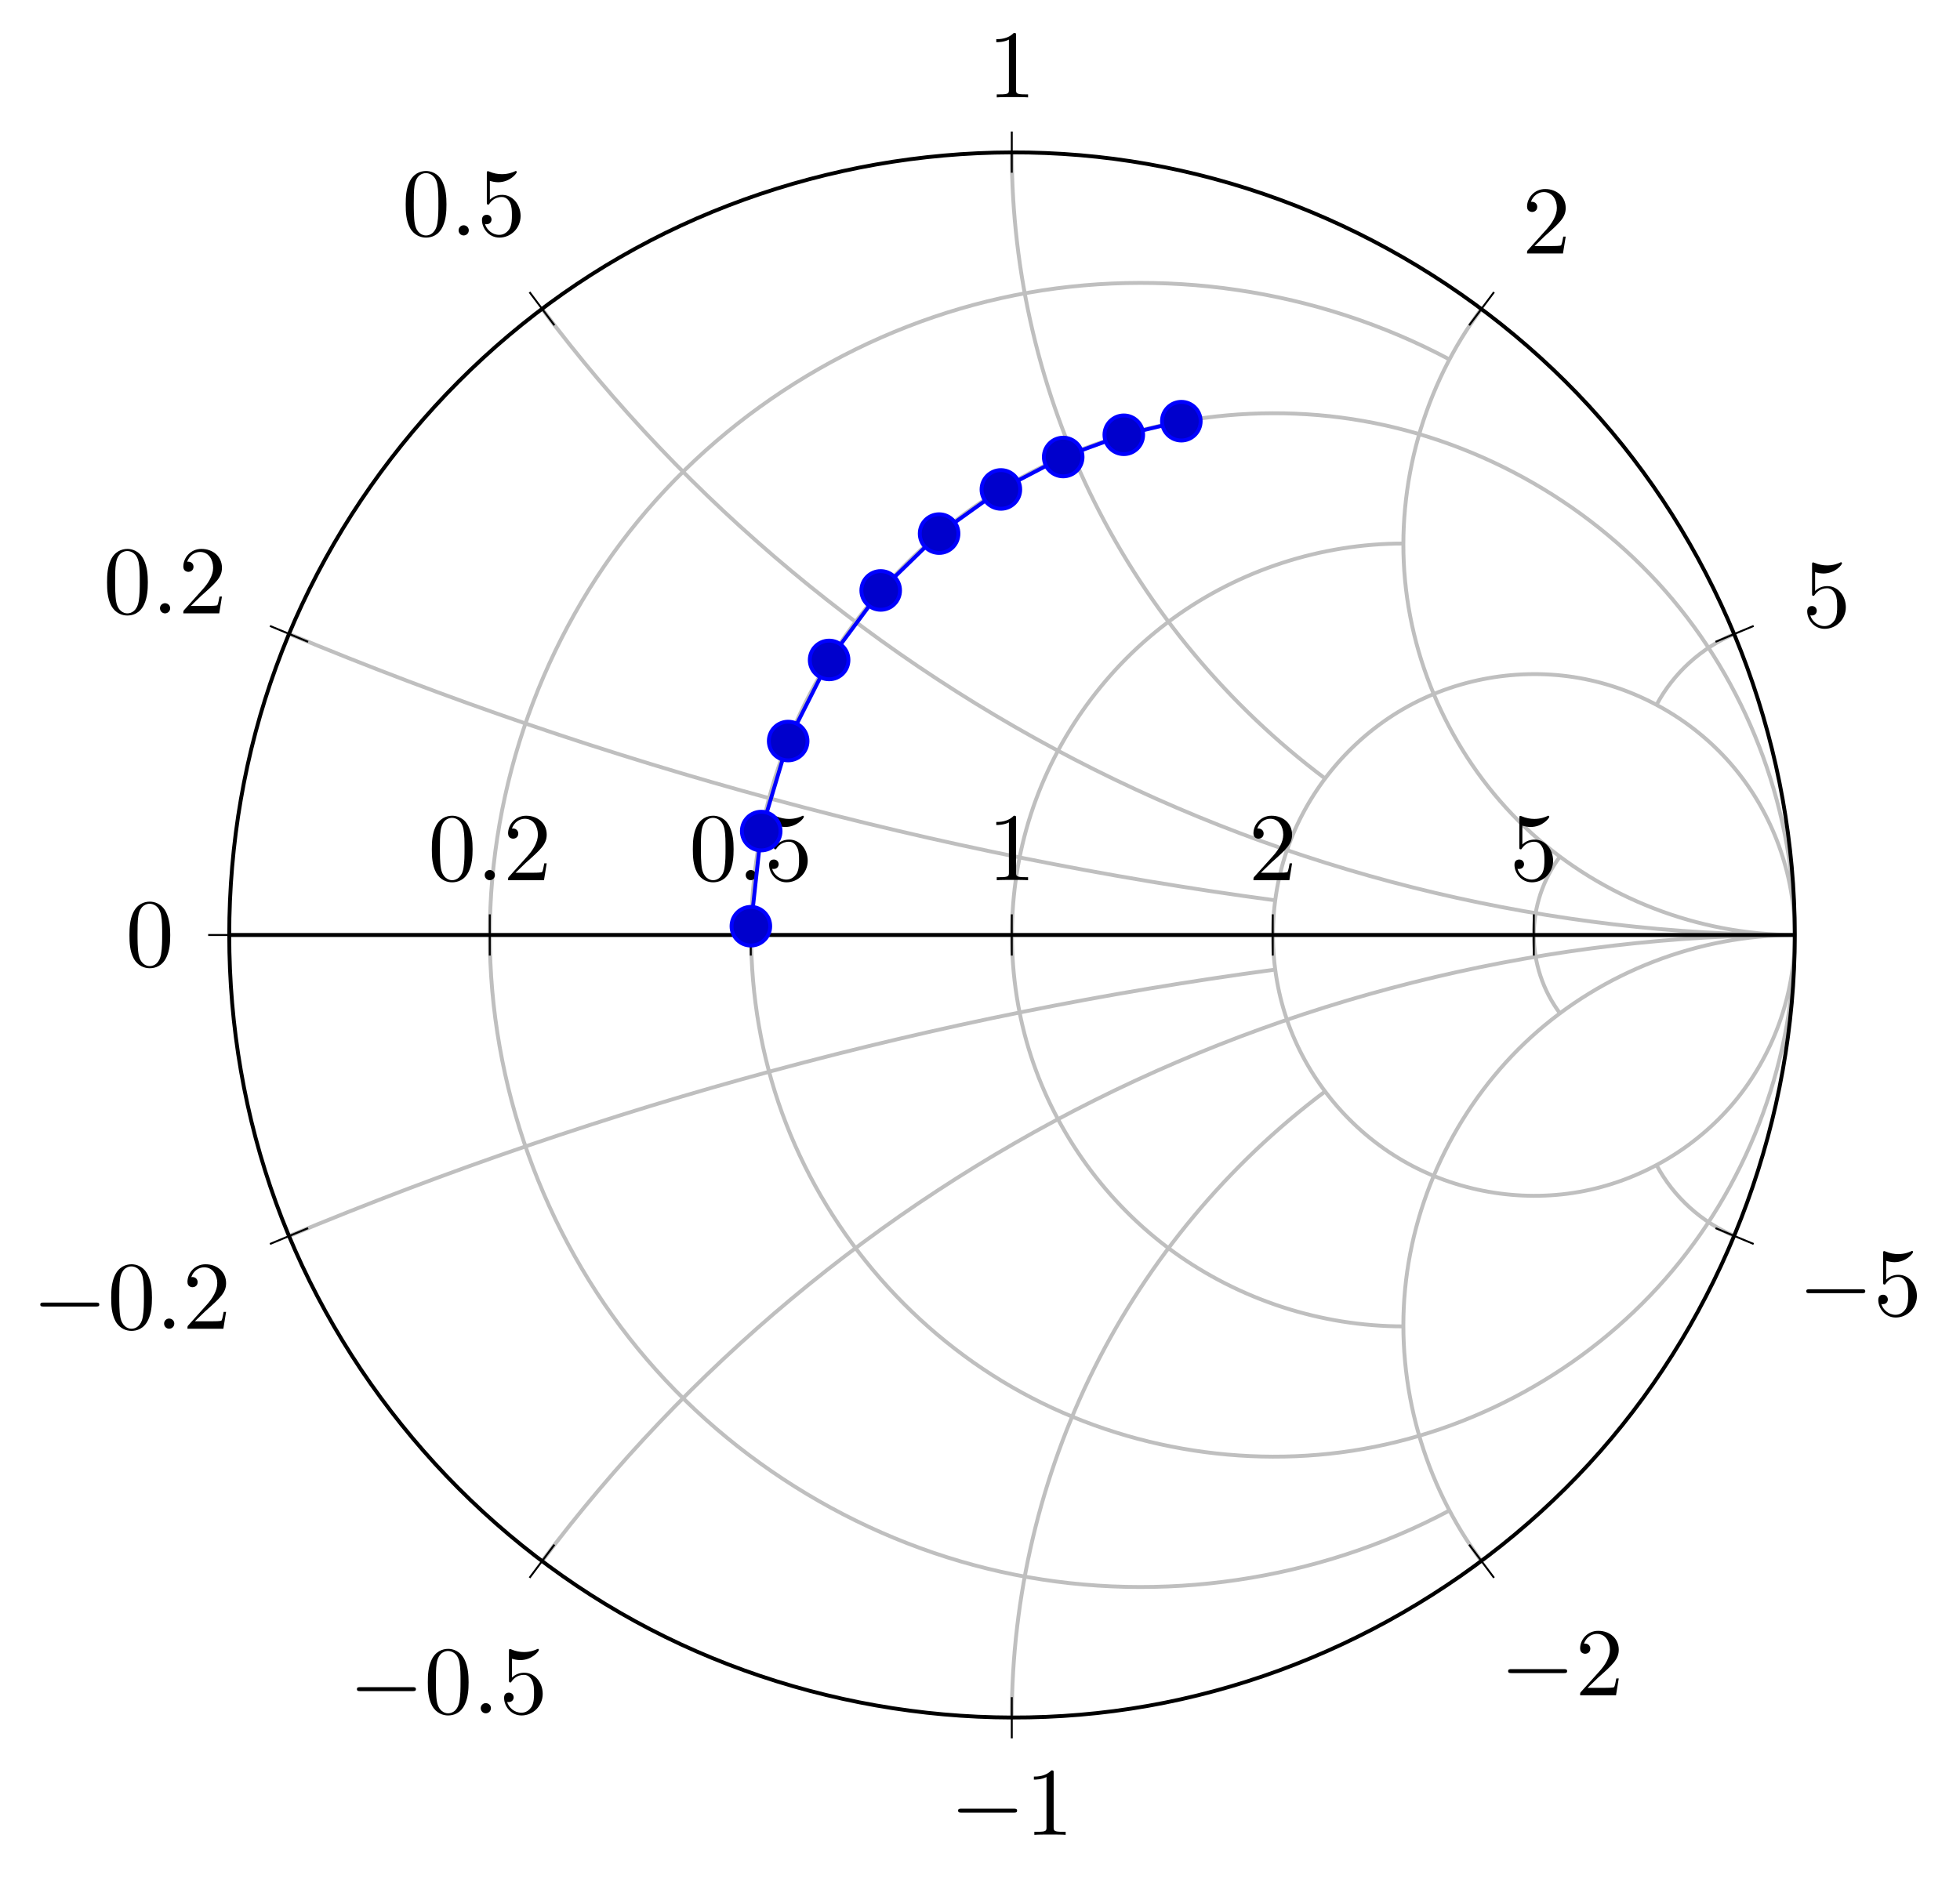
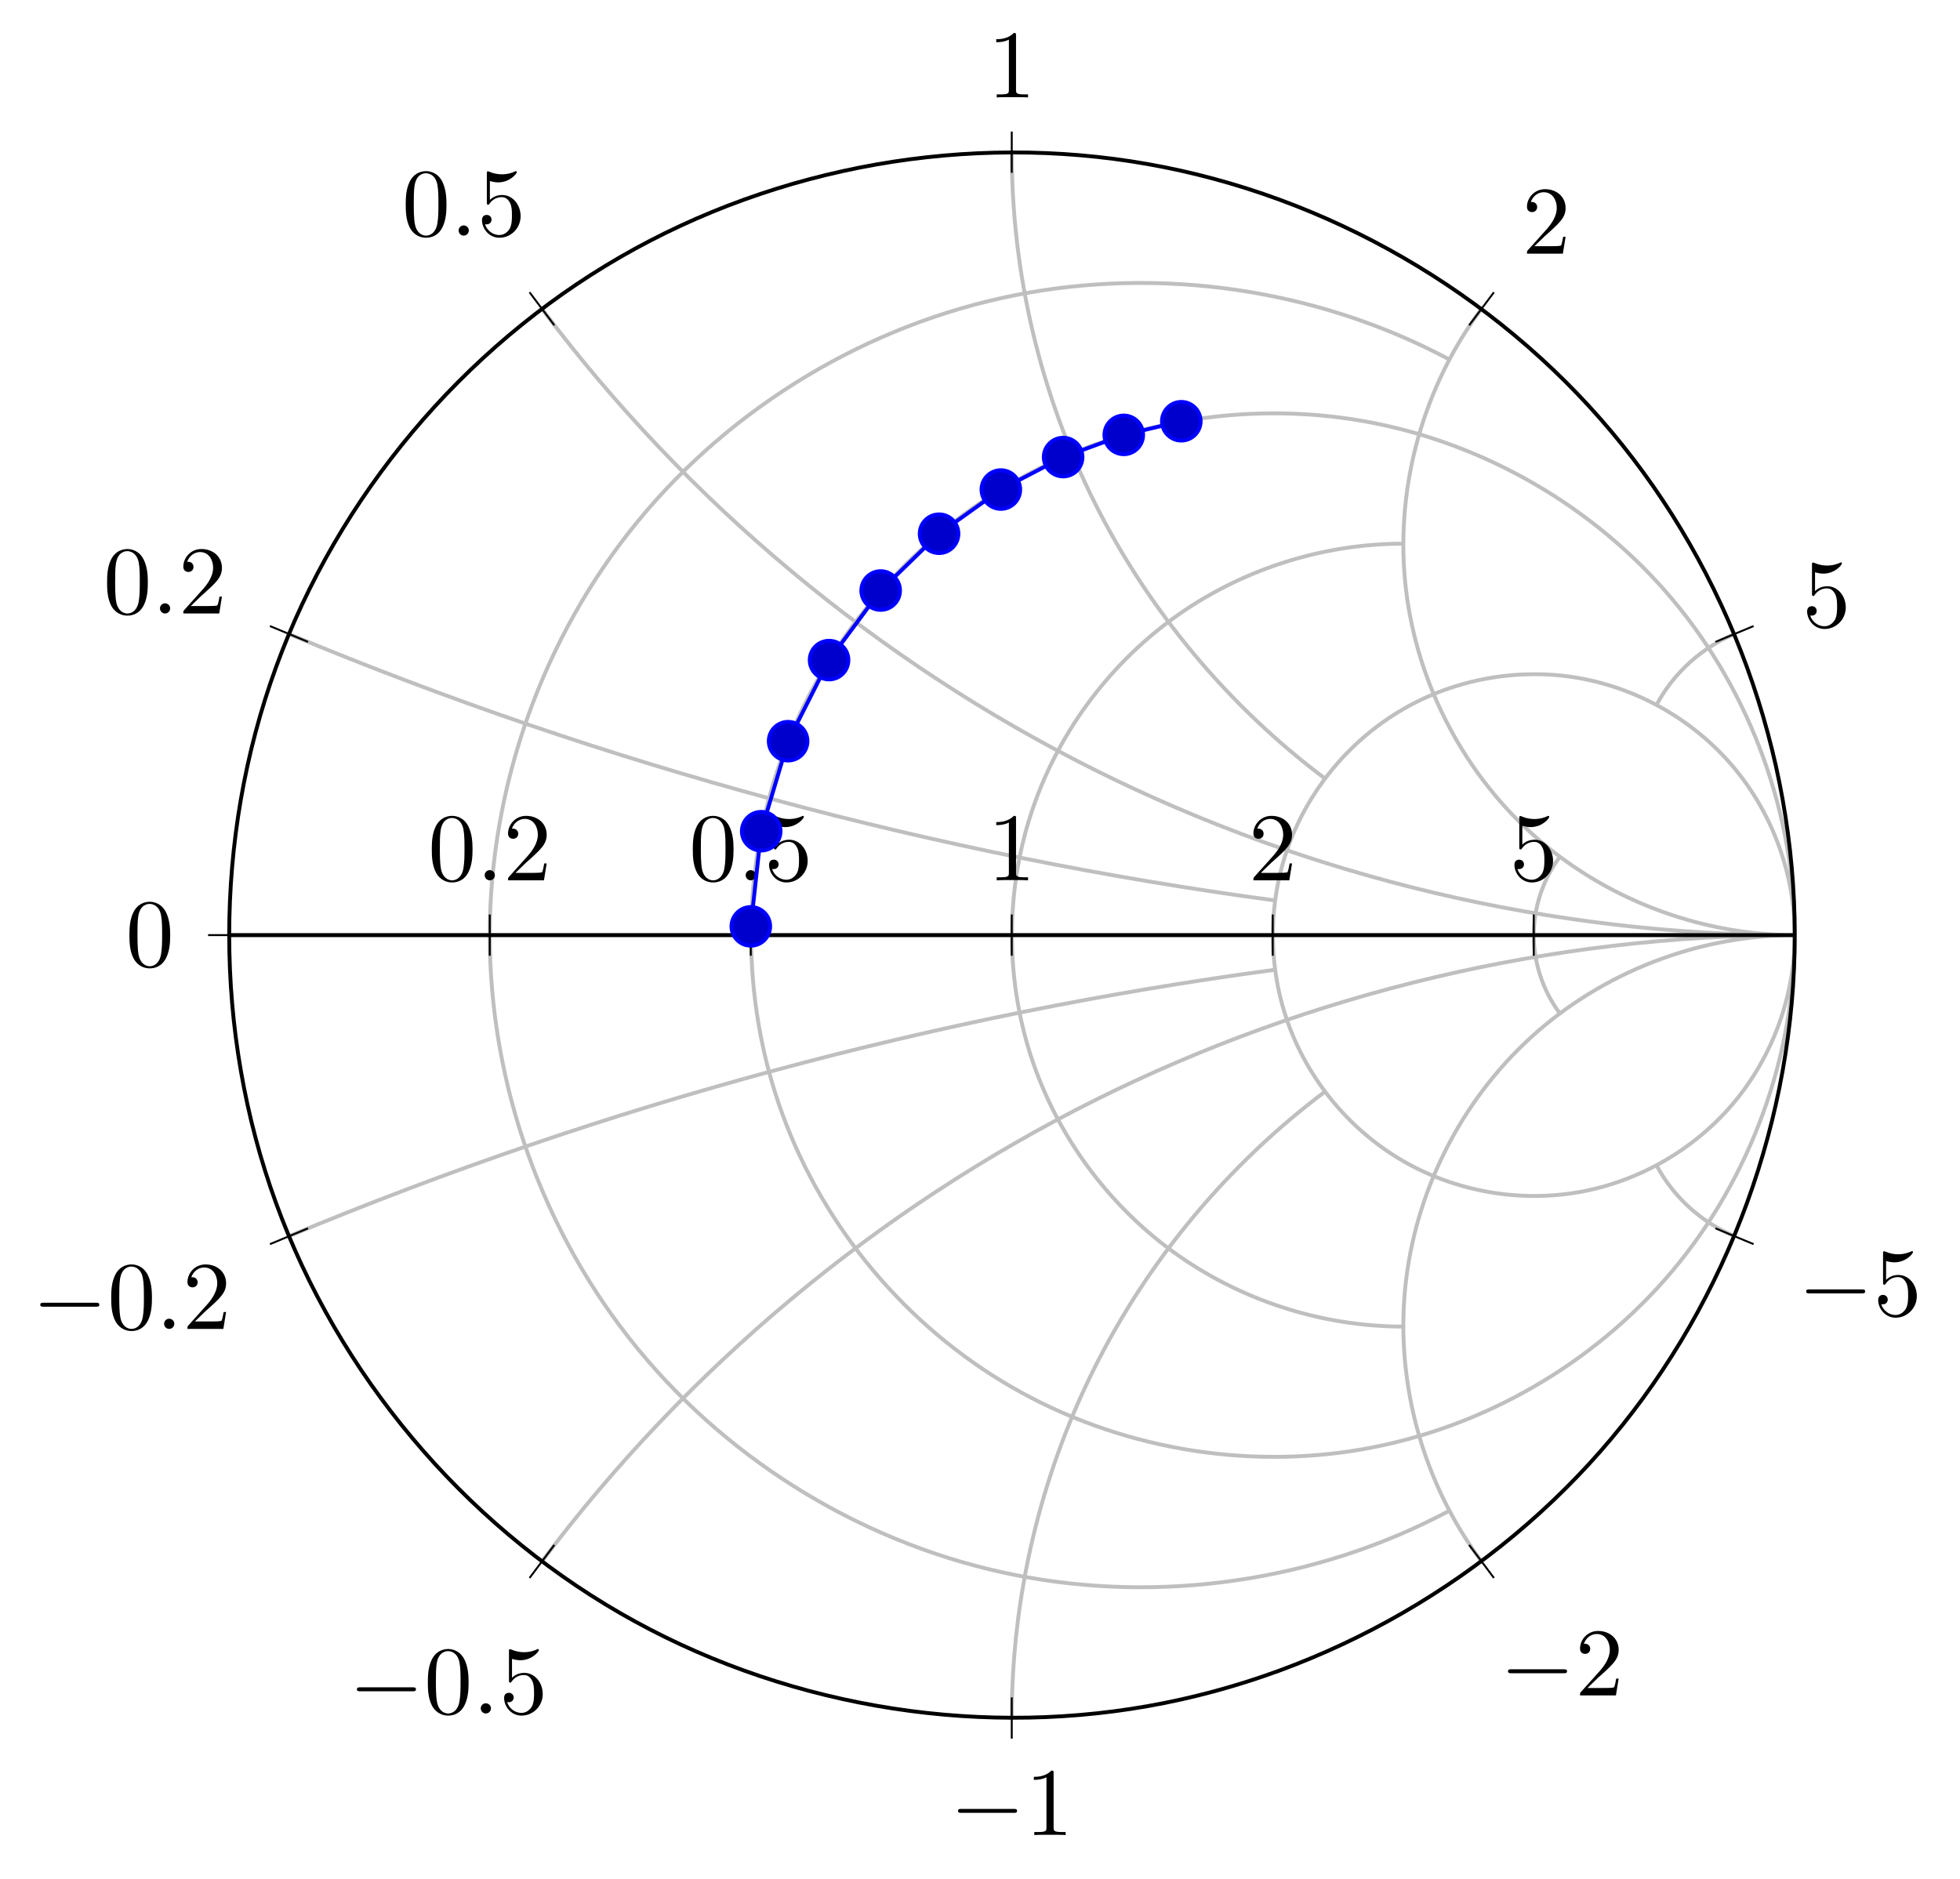
- <svg xmlns="http://www.w3.org/2000/svg" xmlns:xlink="http://www.w3.org/1999/xlink" width="201.376pt" height="192.998pt" viewBox="0 0 201.376 192.998" version="1.2">
+ <svg xmlns="http://www.w3.org/2000/svg" xmlns:xlink="http://www.w3.org/1999/xlink" width="201.368pt" height="192.998pt" viewBox="0 0 201.368 192.998" version="1.2">
  <defs>
    <g>
      <symbol overflow="visible" id="glyph0-0">
        <path style="stroke:none;" d="" />
      </symbol>
      <symbol overflow="visible" id="glyph0-1">
        <path style="stroke:none;" d="M 4.578 -3.188 C 4.578 -3.969 4.516 -4.766 4.172 -5.5 C 3.719 -6.453 2.906 -6.625 2.484 -6.625 C 1.891 -6.625 1.156 -6.359 0.75 -5.438 C 0.438 -4.75 0.391 -3.969 0.391 -3.188 C 0.391 -2.438 0.422 -1.547 0.828 -0.781 C 1.266 0.016 1.984 0.219 2.469 0.219 C 3.016 0.219 3.766 0.016 4.203 -0.938 C 4.516 -1.625 4.578 -2.391 4.578 -3.188 Z M 2.469 0 C 2.094 0 1.5 -0.25 1.328 -1.203 C 1.219 -1.797 1.219 -2.719 1.219 -3.297 C 1.219 -3.938 1.219 -4.594 1.297 -5.125 C 1.484 -6.312 2.219 -6.406 2.469 -6.406 C 2.797 -6.406 3.453 -6.219 3.641 -5.234 C 3.75 -4.688 3.75 -3.922 3.75 -3.297 C 3.75 -2.547 3.75 -1.875 3.641 -1.25 C 3.484 -0.297 2.922 0 2.469 0 Z M 2.469 0 " />
      </symbol>
      <symbol overflow="visible" id="glyph0-2">
        <path style="stroke:none;" d="M 1.266 -0.766 L 2.312 -1.781 C 3.859 -3.156 4.469 -3.703 4.469 -4.688 C 4.469 -5.828 3.562 -6.625 2.359 -6.625 C 1.234 -6.625 0.5 -5.703 0.5 -4.812 C 0.5 -4.266 1 -4.266 1.031 -4.266 C 1.188 -4.266 1.547 -4.375 1.547 -4.797 C 1.547 -5.047 1.359 -5.312 1.016 -5.312 C 0.938 -5.312 0.922 -5.312 0.891 -5.297 C 1.109 -5.938 1.656 -6.312 2.219 -6.312 C 3.125 -6.312 3.562 -5.5 3.562 -4.688 C 3.562 -3.891 3.062 -3.109 2.516 -2.5 L 0.609 -0.375 C 0.5 -0.266 0.5 -0.234 0.5 0 L 4.188 0 L 4.469 -1.734 L 4.219 -1.734 C 4.156 -1.438 4.094 -1 4 -0.844 C 3.922 -0.766 3.266 -0.766 3.047 -0.766 Z M 1.266 -0.766 " />
      </symbol>
      <symbol overflow="visible" id="glyph0-3">
        <path style="stroke:none;" d="M 4.469 -2 C 4.469 -3.188 3.641 -4.172 2.578 -4.172 C 2.094 -4.172 1.672 -4.016 1.312 -3.672 L 1.312 -5.609 C 1.516 -5.547 1.844 -5.469 2.156 -5.469 C 3.375 -5.469 4.078 -6.375 4.078 -6.516 C 4.078 -6.562 4.047 -6.625 3.969 -6.625 C 3.969 -6.625 3.938 -6.625 3.891 -6.594 C 3.703 -6.5 3.203 -6.297 2.547 -6.297 C 2.141 -6.297 1.688 -6.375 1.219 -6.578 C 1.141 -6.609 1.125 -6.609 1.109 -6.609 C 1 -6.609 1 -6.531 1 -6.375 L 1 -3.422 C 1 -3.25 1 -3.172 1.141 -3.172 C 1.219 -3.172 1.234 -3.203 1.266 -3.266 C 1.375 -3.422 1.75 -3.953 2.547 -3.953 C 3.078 -3.953 3.312 -3.5 3.406 -3.312 C 3.562 -2.953 3.578 -2.562 3.578 -2.062 C 3.578 -1.719 3.578 -1.125 3.344 -0.703 C 3.094 -0.312 2.734 -0.062 2.281 -0.062 C 1.547 -0.062 0.984 -0.594 0.812 -1.172 C 0.844 -1.156 0.875 -1.156 0.984 -1.156 C 1.312 -1.156 1.484 -1.406 1.484 -1.641 C 1.484 -1.875 1.312 -2.125 0.984 -2.125 C 0.844 -2.125 0.5 -2.062 0.5 -1.594 C 0.5 -0.75 1.188 0.219 2.297 0.219 C 3.453 0.219 4.469 -0.734 4.469 -2 Z M 4.469 -2 " />
      </symbol>
      <symbol overflow="visible" id="glyph0-4">
        <path style="stroke:none;" d="M 2.922 -6.359 C 2.922 -6.594 2.922 -6.625 2.688 -6.625 C 2.078 -5.984 1.203 -5.984 0.891 -5.984 L 0.891 -5.672 C 1.078 -5.672 1.672 -5.672 2.188 -5.938 L 2.188 -0.781 C 2.188 -0.422 2.156 -0.312 1.266 -0.312 L 0.938 -0.312 L 0.938 0 C 1.297 -0.031 2.156 -0.031 2.547 -0.031 C 2.953 -0.031 3.812 -0.031 4.156 0 L 4.156 -0.312 L 3.844 -0.312 C 2.953 -0.312 2.922 -0.422 2.922 -0.781 Z M 2.922 -6.359 " />
      </symbol>
      <symbol overflow="visible" id="glyph1-0">
        <path style="stroke:none;" d="" />
      </symbol>
      <symbol overflow="visible" id="glyph1-1">
        <path style="stroke:none;" d="M 1.906 -0.531 C 1.906 -0.812 1.672 -1.047 1.375 -1.047 C 1.094 -1.047 0.859 -0.812 0.859 -0.531 C 0.859 -0.234 1.094 0 1.375 0 C 1.672 0 1.906 -0.234 1.906 -0.531 Z M 1.906 -0.531 " />
      </symbol>
      <symbol overflow="visible" id="glyph2-0">
        <path style="stroke:none;" d="" />
      </symbol>
      <symbol overflow="visible" id="glyph2-1">
        <path style="stroke:none;" d="M 6.547 -2.281 C 6.719 -2.281 6.891 -2.281 6.891 -2.484 C 6.891 -2.688 6.719 -2.688 6.547 -2.688 L 1.172 -2.688 C 1 -2.688 0.828 -2.688 0.828 -2.484 C 0.828 -2.281 1 -2.281 1.172 -2.281 Z M 6.547 -2.281 " />
      </symbol>
    </g>
    <clipPath id="clip1">
      <path d="M 71 37 L 127 37 L 127 101 L 71 101 Z M 71 37 " />
    </clipPath>
    <clipPath id="clip2">
-       <path d="M 184.402 96.086 C 184.402 51.652 148.387 15.637 103.953 15.637 C 59.523 15.637 23.504 51.652 23.504 96.086 C 23.504 140.516 59.523 176.535 103.953 176.535 C 148.387 176.535 184.402 140.516 184.402 96.086 Z M 184.402 96.086 " />
+       <path d="M 184.391 96.086 C 184.391 51.656 148.375 15.637 103.945 15.637 C 59.516 15.637 23.5 51.656 23.5 96.086 C 23.5 140.516 59.516 176.531 103.945 176.531 C 148.375 176.531 184.391 140.516 184.391 96.086 Z M 184.391 96.086 " />
    </clipPath>
  </defs>
  <g id="surface1">
-     <path style="fill:none;stroke-width:0.399;stroke-linecap:butt;stroke-linejoin:miter;stroke:rgb(75%,75%,75%);stroke-opacity:1;stroke-miterlimit:10;" d="M 45.096 59.334 C 31.511 66.579 15.387 68.957 0.289 65.944 C -14.808 62.931 -28.781 54.546 -38.546 42.642 C -48.306 30.738 -53.796 15.397 -53.796 -0.002 C -53.796 -15.397 -48.306 -30.737 -38.546 -42.641 C -28.781 -54.545 -14.808 -62.93 0.289 -65.944 C 15.387 -68.957 31.511 -66.578 45.096 -59.337 M 80.698 -0.002 C 80.698 12.517 76.156 24.99 68.112 34.582 C 60.064 44.17 48.571 50.808 36.24 52.982 C 23.913 55.157 10.841 52.849 -0.001 46.591 C -10.843 40.33 -19.373 30.166 -23.656 18.399 C -27.935 6.636 -27.935 -6.635 -23.656 -18.402 C -19.373 -30.165 -10.843 -40.333 -0.001 -46.591 C 10.841 -52.849 23.913 -55.156 36.24 -52.982 C 48.571 -50.807 60.064 -44.169 68.112 -34.581 C 76.156 -24.993 80.698 -12.517 80.698 -0.002 M 40.35 40.35 C 31.899 40.35 23.47 37.611 16.633 32.642 C 9.795 27.678 4.588 20.507 1.974 12.47 C -0.636 4.434 -0.636 -4.433 1.974 -12.47 C 4.588 -20.506 9.795 -27.677 16.633 -32.642 C 23.47 -37.61 31.899 -40.349 40.35 -40.349 M 80.698 -0.002 C 80.698 6.26 78.429 12.494 74.405 17.29 C 70.381 22.086 64.632 25.405 58.469 26.49 C 52.305 27.576 45.77 26.424 40.35 23.297 C 34.927 20.166 30.66 15.08 28.521 9.199 C 26.382 3.317 26.382 -3.317 28.521 -9.202 C 30.66 -15.083 34.927 -20.166 40.35 -23.296 C 45.77 -26.423 52.305 -27.579 58.469 -26.49 C 64.632 -25.404 70.381 -22.086 74.405 -17.289 C 78.429 -12.497 80.698 -6.259 80.698 -0.002 M 56.49 8.07 C 54.758 5.762 53.798 2.886 53.798 -0.002 C 53.798 -2.886 54.758 -5.762 56.49 -8.07 " transform="matrix(0.996911,0,0,-0.996911,103.9539,96.08428)" />
-     <path style="fill:none;stroke-width:0.399;stroke-linecap:butt;stroke-linejoin:miter;stroke:rgb(75%,75%,75%);stroke-opacity:1;stroke-miterlimit:10;" d="M -80.699 -0.002 L 80.698 -0.002 M -74.489 31.04 C -42.009 17.506 -7.736 8.243 27.142 3.572 M -48.42 64.557 C -33.456 44.609 -13.782 28.199 8.522 17.047 C 30.829 5.895 55.757 -0.002 80.698 -0.002 M -0.001 80.697 C -0.001 68.229 2.95 55.764 8.526 44.613 C 14.101 33.461 22.303 23.622 32.279 16.138 M 48.418 64.557 C 42.462 56.619 39.594 46.419 40.531 36.537 C 41.471 26.659 46.208 17.18 53.547 10.503 C 60.89 3.823 70.773 -0.002 80.698 -0.002 M 74.491 31.04 C 71.082 29.617 68.194 26.992 66.455 23.736 M -74.489 -31.039 C -42.009 -17.505 -7.736 -8.242 27.142 -3.571 M -48.42 -64.56 C -33.456 -44.608 -13.782 -28.198 8.522 -17.046 C 30.829 -5.895 55.757 -0.002 80.698 -0.002 M -0.001 -80.7 C -0.001 -68.228 2.95 -55.764 8.526 -44.612 C 14.101 -33.46 22.303 -23.621 32.279 -16.141 M 48.418 -64.56 C 42.462 -56.618 39.594 -46.418 40.531 -36.54 C 41.471 -26.658 46.208 -17.184 53.547 -10.503 C 60.89 -3.822 70.773 -0.002 80.698 -0.002 M 74.491 -31.039 C 71.082 -29.617 68.194 -26.991 66.455 -23.735 " transform="matrix(0.996911,0,0,-0.996911,103.9539,96.08428)" />
-     <path style="fill:none;stroke-width:0.199;stroke-linecap:butt;stroke-linejoin:miter;stroke:rgb(0%,0%,0%);stroke-opacity:1;stroke-miterlimit:10;" d="M -53.8 2.126 L -53.8 -2.125 M -26.9 2.126 L -26.9 -2.125 M -0.001 2.126 L -0.001 -2.125 M 26.895 2.126 L 26.895 -2.125 M 53.798 2.126 L 53.798 -2.125 " transform="matrix(0.996911,0,0,-0.996911,103.9539,96.08428)" />
-     <path style="fill:none;stroke-width:0.199;stroke-linecap:butt;stroke-linejoin:miter;stroke:rgb(0%,0%,0%);stroke-opacity:1;stroke-miterlimit:10;" d="M -82.823 -0.002 L -78.572 -0.002 M -76.456 31.858 L -72.522 30.217 M -49.701 66.269 L -47.139 62.849 M -0.001 82.825 L -0.001 78.573 M 49.7 66.269 L 47.137 62.849 M 76.458 31.858 L 72.524 30.217 M -76.456 -31.858 L -72.522 -30.22 M -49.701 -66.269 L -47.139 -62.848 M -0.001 -82.824 L -0.001 -78.572 M 49.7 -66.269 L 47.137 -62.848 M 76.458 -31.858 L 72.524 -30.22 " transform="matrix(0.996911,0,0,-0.996911,103.9539,96.08428)" />
-     <path style="fill:none;stroke-width:0.399;stroke-linecap:butt;stroke-linejoin:miter;stroke:rgb(0%,0%,0%);stroke-opacity:1;stroke-miterlimit:10;" d="M -80.699 -0.002 L 80.698 -0.002 " transform="matrix(0.996911,0,0,-0.996911,103.9539,96.08428)" />
-     <path style="fill:none;stroke-width:0.399;stroke-linecap:butt;stroke-linejoin:miter;stroke:rgb(0%,0%,0%);stroke-opacity:1;stroke-miterlimit:10;" d="M 80.698 -0.002 C 80.698 18.779 73.888 37.489 61.819 51.873 C 49.747 66.258 32.506 76.214 14.011 79.474 C -4.479 82.734 -24.087 79.274 -40.348 69.886 C -56.613 60.498 -69.41 45.247 -75.833 27.599 C -82.255 9.955 -82.255 -9.954 -75.833 -27.603 C -69.41 -45.247 -56.613 -60.497 -40.348 -69.886 C -24.087 -79.278 -4.479 -82.734 14.011 -79.474 C 32.506 -76.214 49.747 -66.257 61.819 -51.873 C 73.888 -37.489 80.698 -18.778 80.698 -0.002 " transform="matrix(0.996911,0,0,-0.996911,103.9539,96.08428)" />
+     <path style="fill:none;stroke-width:0.399;stroke-linecap:butt;stroke-linejoin:miter;stroke:rgb(75%,75%,75%);stroke-opacity:1;stroke-miterlimit:10;" d="M 45.094 59.336 C 31.512 66.582 15.388 68.956 0.29 65.947 C -14.809 62.934 -28.782 54.548 -38.543 42.644 C -48.308 30.739 -53.798 15.394 -53.798 -0.002 C -53.798 -15.397 -48.308 -30.738 -38.543 -42.643 C -28.782 -54.547 -14.809 -62.933 0.29 -65.946 C 15.388 -68.96 31.512 -66.581 45.094 -59.336 M 80.697 -0.002 C 80.697 12.518 76.156 24.991 68.111 34.579 C 60.062 44.172 48.569 50.806 36.242 52.981 C 23.914 55.155 10.842 52.851 -0 46.589 C -10.843 40.332 -19.374 30.163 -23.656 18.4 C -27.936 6.636 -27.936 -6.636 -23.656 -18.399 C -19.374 -30.162 -10.843 -40.331 -0 -46.589 C 10.842 -52.851 23.914 -55.155 36.242 -52.98 C 48.569 -50.809 60.062 -44.171 68.111 -34.582 C 76.156 -24.99 80.697 -12.517 80.697 -0.002 M 40.348 40.347 C 31.9 40.347 23.468 37.612 16.634 32.643 C 9.796 27.675 4.584 20.504 1.974 12.467 C -0.635 4.43 -0.635 -4.433 1.974 -12.47 C 4.584 -20.507 9.796 -27.678 16.634 -32.643 C 23.468 -37.611 31.9 -40.351 40.348 -40.351 M 80.697 -0.002 C 80.697 6.26 78.429 12.494 74.404 17.291 C 70.38 22.087 64.631 25.402 58.468 26.491 C 52.304 27.577 45.768 26.425 40.348 23.294 C 34.929 20.167 30.662 15.081 28.522 9.199 C 26.379 3.317 26.379 -3.317 28.522 -9.198 C 30.662 -15.08 34.929 -20.166 40.348 -23.297 C 45.768 -26.424 52.304 -27.576 58.468 -26.491 C 64.631 -25.405 70.38 -22.086 74.404 -17.29 C 78.429 -12.494 80.697 -6.26 80.697 -0.002 M 56.489 8.07 C 54.757 5.762 53.797 2.886 53.797 -0.002 C 53.797 -2.886 54.757 -5.762 56.489 -8.07 " transform="matrix(0.996871,0,0,-0.996871,103.9458,96.0843)" />
+     <path style="fill:none;stroke-width:0.399;stroke-linecap:butt;stroke-linejoin:miter;stroke:rgb(75%,75%,75%);stroke-opacity:1;stroke-miterlimit:10;" d="M -80.698 -0.002 L 80.697 -0.002 M -74.491 31.037 C -42.011 17.506 -7.736 8.243 27.139 3.572 M -48.421 64.56 C -33.457 44.607 -13.782 28.2 8.522 17.048 C 30.83 5.896 55.76 -0.002 80.697 -0.002 M -0 80.7 C -0 68.227 2.95 55.767 8.526 44.611 C 14.102 33.459 22.304 23.623 32.28 16.139 M 48.421 64.56 C 42.464 56.617 39.596 46.421 40.533 36.538 C 41.469 26.656 46.207 17.181 53.55 10.504 C 60.893 3.823 70.772 -0.002 80.697 -0.002 M 74.49 31.037 C 71.081 29.618 68.193 26.993 66.454 23.733 M -74.491 -31.036 C -42.011 -17.506 -7.736 -8.242 27.139 -3.571 M -48.421 -64.559 C -33.457 -44.606 -13.782 -28.199 8.522 -17.047 C 30.83 -5.895 55.76 -0.002 80.697 -0.002 M -0 -80.699 C -0 -68.227 2.95 -55.766 8.526 -44.614 C 14.102 -33.458 22.304 -23.622 32.28 -16.138 M 48.421 -64.559 C 42.464 -56.616 39.596 -46.42 40.533 -36.538 C 41.469 -26.655 46.207 -17.18 53.55 -10.503 C 60.893 -3.822 70.772 -0.002 80.697 -0.002 M 74.49 -31.036 C 71.081 -29.618 68.193 -26.992 66.454 -23.736 " transform="matrix(0.996871,0,0,-0.996871,103.9458,96.0843)" />
+     <path style="fill:none;stroke-width:0.199;stroke-linecap:butt;stroke-linejoin:miter;stroke:rgb(0%,0%,0%);stroke-opacity:1;stroke-miterlimit:10;" d="M -53.798 2.126 L -53.798 -2.125 M -26.897 2.126 L -26.897 -2.125 M -0 2.126 L -0 -2.125 M 26.896 2.126 L 26.896 -2.125 M 53.797 2.126 L 53.797 -2.125 " transform="matrix(0.996871,0,0,-0.996871,103.9458,96.0843)" />
+     <path style="fill:none;stroke-width:0.199;stroke-linecap:butt;stroke-linejoin:miter;stroke:rgb(0%,0%,0%);stroke-opacity:1;stroke-miterlimit:10;" d="M -82.826 -0.002 L -78.574 -0.002 M -76.451 31.856 L -72.528 30.222 M -49.695 66.26 L -47.144 62.859 M -0 82.824 L -0 78.572 M 49.694 66.26 L 47.143 62.859 M 76.454 31.856 L 72.527 30.222 M -76.451 -31.855 L -72.528 -30.221 M -49.695 -66.26 L -47.144 -62.858 M -0 -82.823 L -0 -78.572 M 49.694 -66.26 L 47.143 -62.858 M 76.454 -31.855 L 72.527 -30.221 " transform="matrix(0.996871,0,0,-0.996871,103.9458,96.0843)" />
+     <path style="fill:none;stroke-width:0.399;stroke-linecap:butt;stroke-linejoin:miter;stroke:rgb(0%,0%,0%);stroke-opacity:1;stroke-miterlimit:10;" d="M -80.698 -0.002 L 80.697 -0.002 " transform="matrix(0.996871,0,0,-0.996871,103.9458,96.0843)" />
+     <path style="fill:none;stroke-width:0.399;stroke-linecap:butt;stroke-linejoin:miter;stroke:rgb(0%,0%,0%);stroke-opacity:1;stroke-miterlimit:10;" d="M 80.697 -0.002 C 80.697 18.78 73.887 37.487 61.818 51.872 C 49.749 66.256 32.508 76.213 14.012 79.474 C -4.479 82.734 -24.088 79.278 -40.349 69.889 C -56.611 60.496 -69.409 45.245 -75.831 27.6 C -82.254 9.955 -82.254 -9.955 -75.831 -27.6 C -69.409 -45.249 -56.611 -60.5 -40.349 -69.888 C -24.088 -79.277 -4.479 -82.733 14.012 -79.473 C 32.508 -76.213 49.749 -66.256 61.818 -51.871 C 73.887 -37.486 80.697 -18.779 80.697 -0.002 " transform="matrix(0.996871,0,0,-0.996871,103.9458,96.0843)" />
    <g style="fill:rgb(0%,0%,0%);fill-opacity:1;">
-       <use xlink:href="#glyph0-1" x="43.977" y="90.456" />
+       <use xlink:href="#glyph0-1" x="43.971" y="90.456" />
    </g>
    <g style="fill:rgb(0%,0%,0%);fill-opacity:1;">
-       <use xlink:href="#glyph1-1" x="48.942" y="90.456" />
+       <use xlink:href="#glyph1-1" x="48.937" y="90.456" />
    </g>
    <g style="fill:rgb(0%,0%,0%);fill-opacity:1;">
-       <use xlink:href="#glyph0-2" x="51.702" y="90.456" />
+       <use xlink:href="#glyph0-2" x="51.696" y="90.456" />
    </g>
    <g style="fill:rgb(0%,0%,0%);fill-opacity:1;">
-       <use xlink:href="#glyph0-1" x="70.793" y="90.456" />
+       <use xlink:href="#glyph0-1" x="70.786" y="90.456" />
    </g>
    <g style="fill:rgb(0%,0%,0%);fill-opacity:1;">
-       <use xlink:href="#glyph1-1" x="75.758" y="90.456" />
+       <use xlink:href="#glyph1-1" x="75.751" y="90.456" />
    </g>
    <g style="fill:rgb(0%,0%,0%);fill-opacity:1;">
-       <use xlink:href="#glyph0-3" x="78.518" y="90.456" />
+       <use xlink:href="#glyph0-3" x="78.511" y="90.456" />
    </g>
    <g style="fill:rgb(0%,0%,0%);fill-opacity:1;">
-       <use xlink:href="#glyph0-4" x="101.471" y="90.456" />
+       <use xlink:href="#glyph0-4" x="101.463" y="90.456" />
    </g>
    <g style="fill:rgb(0%,0%,0%);fill-opacity:1;">
-       <use xlink:href="#glyph0-2" x="128.283" y="90.456" />
+       <use xlink:href="#glyph0-2" x="128.274" y="90.456" />
    </g>
    <g style="fill:rgb(0%,0%,0%);fill-opacity:1;">
-       <use xlink:href="#glyph0-3" x="155.1" y="90.456" />
+       <use xlink:href="#glyph0-3" x="155.09" y="90.456" />
    </g>
    <g style="fill:rgb(0%,0%,0%);fill-opacity:1;">
-       <use xlink:href="#glyph0-1" x="12.911" y="99.284" />
+       <use xlink:href="#glyph0-1" x="12.906" y="99.284" />
    </g>
    <g style="fill:rgb(0%,0%,0%);fill-opacity:1;">
-       <use xlink:href="#glyph0-1" x="10.61" y="63.036" />
+       <use xlink:href="#glyph0-1" x="10.611" y="63.038" />
    </g>
    <g style="fill:rgb(0%,0%,0%);fill-opacity:1;">
-       <use xlink:href="#glyph1-1" x="15.577" y="63.036" />
+       <use xlink:href="#glyph1-1" x="15.576" y="63.038" />
    </g>
    <g style="fill:rgb(0%,0%,0%);fill-opacity:1;">
-       <use xlink:href="#glyph0-2" x="18.335" y="63.036" />
+       <use xlink:href="#glyph0-2" x="18.334" y="63.038" />
    </g>
    <g style="fill:rgb(0%,0%,0%);fill-opacity:1;">
-       <use xlink:href="#glyph0-1" x="41.293" y="24.198" />
+       <use xlink:href="#glyph0-1" x="41.293" y="24.209" />
    </g>
    <g style="fill:rgb(0%,0%,0%);fill-opacity:1;">
-       <use xlink:href="#glyph1-1" x="46.259" y="24.198" />
+       <use xlink:href="#glyph1-1" x="46.259" y="24.209" />
    </g>
    <g style="fill:rgb(0%,0%,0%);fill-opacity:1;">
-       <use xlink:href="#glyph0-3" x="49.018" y="24.198" />
+       <use xlink:href="#glyph0-3" x="49.018" y="24.209" />
    </g>
    <g style="fill:rgb(0%,0%,0%);fill-opacity:1;">
-       <use xlink:href="#glyph0-4" x="101.471" y="10.008" />
+       <use xlink:href="#glyph0-4" x="101.463" y="10.011" />
    </g>
    <g style="fill:rgb(0%,0%,0%);fill-opacity:1;">
-       <use xlink:href="#glyph0-2" x="156.395" y="26.052" />
+       <use xlink:href="#glyph0-2" x="156.379" y="26.063" />
    </g>
    <g style="fill:rgb(0%,0%,0%);fill-opacity:1;">
-       <use xlink:href="#glyph0-3" x="185.177" y="64.406" />
+       <use xlink:href="#glyph0-3" x="185.162" y="64.41" />
    </g>
    <g style="fill:rgb(0%,0%,0%);fill-opacity:1;">
-       <use xlink:href="#glyph2-1" x="3.311" y="136.552" />
+       <use xlink:href="#glyph2-1" x="3.311" y="136.548" />
    </g>
    <g style="fill:rgb(0%,0%,0%);fill-opacity:1;">
-       <use xlink:href="#glyph0-1" x="11.035" y="136.552" />
+       <use xlink:href="#glyph0-1" x="11.034" y="136.548" />
    </g>
    <g style="fill:rgb(0%,0%,0%);fill-opacity:1;">
-       <use xlink:href="#glyph1-1" x="16.001" y="136.552" />
+       <use xlink:href="#glyph1-1" x="16.001" y="136.548" />
    </g>
    <g style="fill:rgb(0%,0%,0%);fill-opacity:1;">
-       <use xlink:href="#glyph0-2" x="18.76" y="136.552" />
+       <use xlink:href="#glyph0-2" x="18.759" y="136.548" />
    </g>
    <g style="fill:rgb(0%,0%,0%);fill-opacity:1;">
-       <use xlink:href="#glyph2-1" x="35.842" y="176.075" />
+       <use xlink:href="#glyph2-1" x="35.843" y="176.064" />
    </g>
    <g style="fill:rgb(0%,0%,0%);fill-opacity:1;">
-       <use xlink:href="#glyph0-1" x="43.566" y="176.075" />
+       <use xlink:href="#glyph0-1" x="43.566" y="176.064" />
    </g>
    <g style="fill:rgb(0%,0%,0%);fill-opacity:1;">
-       <use xlink:href="#glyph1-1" x="48.533" y="176.075" />
+       <use xlink:href="#glyph1-1" x="48.533" y="176.064" />
    </g>
    <g style="fill:rgb(0%,0%,0%);fill-opacity:1;">
-       <use xlink:href="#glyph0-3" x="51.291" y="176.075" />
+       <use xlink:href="#glyph0-3" x="51.291" y="176.064" />
    </g>
    <g style="fill:rgb(0%,0%,0%);fill-opacity:1;">
-       <use xlink:href="#glyph2-1" x="97.609" y="188.561" />
+       <use xlink:href="#glyph2-1" x="97.601" y="188.557" />
    </g>
    <g style="fill:rgb(0%,0%,0%);fill-opacity:1;">
-       <use xlink:href="#glyph0-4" x="105.333" y="188.561" />
+       <use xlink:href="#glyph0-4" x="105.324" y="188.557" />
    </g>
    <g style="fill:rgb(0%,0%,0%);fill-opacity:1;">
-       <use xlink:href="#glyph2-1" x="154.121" y="174.222" />
+       <use xlink:href="#glyph2-1" x="154.105" y="174.21" />
    </g>
    <g style="fill:rgb(0%,0%,0%);fill-opacity:1;">
-       <use xlink:href="#glyph0-2" x="161.846" y="174.222" />
+       <use xlink:href="#glyph0-2" x="161.83" y="174.21" />
    </g>
    <g style="fill:rgb(0%,0%,0%);fill-opacity:1;">
-       <use xlink:href="#glyph2-1" x="184.753" y="135.181" />
+       <use xlink:href="#glyph2-1" x="184.737" y="135.178" />
    </g>
    <g style="fill:rgb(0%,0%,0%);fill-opacity:1;">
-       <use xlink:href="#glyph0-3" x="192.478" y="135.181" />
+       <use xlink:href="#glyph0-3" x="192.462" y="135.178" />
    </g>
    <g clip-path="url(#clip1)" clip-rule="nonzero">
      <g clip-path="url(#clip2)" clip-rule="nonzero">
-         <path style="fill:none;stroke-width:0.399;stroke-linecap:butt;stroke-linejoin:miter;stroke:rgb(0%,0%,100%);stroke-opacity:1;stroke-miterlimit:10;" d="M -26.892 0.9 L -25.823 10.707 L -23.049 19.99 L -18.825 28.348 L -13.511 35.514 L -7.489 41.372 L -1.121 45.925 L 5.297 49.272 L 11.547 51.56 L 17.475 52.967 " transform="matrix(0.996911,0,0,-0.996911,103.9539,96.08428)" />
+         <path style="fill:none;stroke-width:0.399;stroke-linecap:butt;stroke-linejoin:miter;stroke:rgb(0%,0%,100%);stroke-opacity:1;stroke-miterlimit:10;" d="M -26.893 0.9 L -25.823 10.708 L -23.049 19.991 L -18.825 28.349 L -13.511 35.516 L -7.489 41.374 L -1.121 45.927 L 5.297 49.27 L 11.543 51.562 L 17.476 52.965 " transform="matrix(0.996871,0,0,-0.996871,103.9458,96.0843)" />
      </g>
    </g>
-     <path style="fill-rule:nonzero;fill:rgb(0%,0%,79.999%);fill-opacity:1;stroke-width:0.399;stroke-linecap:butt;stroke-linejoin:miter;stroke:rgb(0%,0%,100%);stroke-opacity:1;stroke-miterlimit:10;" d="M -24.898 0.9 C -24.898 2.001 -25.791 2.894 -26.892 2.894 C -27.993 2.894 -28.883 2.001 -28.883 0.9 C -28.883 -0.198 -27.993 -1.091 -26.892 -1.091 C -25.791 -1.091 -24.898 -0.198 -24.898 0.9 Z M -24.898 0.9 " transform="matrix(0.996911,0,0,-0.996911,103.9539,96.08428)" />
-     <path style="fill-rule:nonzero;fill:rgb(0%,0%,79.999%);fill-opacity:1;stroke-width:0.399;stroke-linecap:butt;stroke-linejoin:miter;stroke:rgb(0%,0%,100%);stroke-opacity:1;stroke-miterlimit:10;" d="M -23.832 10.707 C -23.832 11.808 -24.722 12.702 -25.823 12.702 C -26.924 12.702 -27.817 11.808 -27.817 10.707 C -27.817 9.61 -26.924 8.717 -25.823 8.717 C -24.722 8.717 -23.832 9.61 -23.832 10.707 Z M -23.832 10.707 " transform="matrix(0.996911,0,0,-0.996911,103.9539,96.08428)" />
-     <path style="fill-rule:nonzero;fill:rgb(0%,0%,79.999%);fill-opacity:1;stroke-width:0.399;stroke-linecap:butt;stroke-linejoin:miter;stroke:rgb(0%,0%,100%);stroke-opacity:1;stroke-miterlimit:10;" d="M -21.054 19.99 C -21.054 21.091 -21.947 21.984 -23.049 21.984 C -24.15 21.984 -25.039 21.091 -25.039 19.99 C -25.039 18.889 -24.15 17.999 -23.049 17.999 C -21.947 17.999 -21.054 18.889 -21.054 19.99 Z M -21.054 19.99 " transform="matrix(0.996911,0,0,-0.996911,103.9539,96.08428)" />
-     <path style="fill-rule:nonzero;fill:rgb(0%,0%,79.999%);fill-opacity:1;stroke-width:0.399;stroke-linecap:butt;stroke-linejoin:miter;stroke:rgb(0%,0%,100%);stroke-opacity:1;stroke-miterlimit:10;" d="M -16.834 28.348 C -16.834 29.449 -17.723 30.342 -18.825 30.342 C -19.926 30.342 -20.819 29.449 -20.819 28.348 C -20.819 27.247 -19.926 26.357 -18.825 26.357 C -17.723 26.357 -16.834 27.247 -16.834 28.348 Z M -16.834 28.348 " transform="matrix(0.996911,0,0,-0.996911,103.9539,96.08428)" />
-     <path style="fill-rule:nonzero;fill:rgb(0%,0%,79.999%);fill-opacity:1;stroke-width:0.399;stroke-linecap:butt;stroke-linejoin:miter;stroke:rgb(0%,0%,100%);stroke-opacity:1;stroke-miterlimit:10;" d="M -11.517 35.514 C -11.517 36.615 -12.41 37.509 -13.511 37.509 C -14.612 37.509 -15.502 36.615 -15.502 35.514 C -15.502 34.417 -14.612 33.524 -13.511 33.524 C -12.41 33.524 -11.517 34.417 -11.517 35.514 Z M -11.517 35.514 " transform="matrix(0.996911,0,0,-0.996911,103.9539,96.08428)" />
-     <path style="fill-rule:nonzero;fill:rgb(0%,0%,79.999%);fill-opacity:1;stroke-width:0.399;stroke-linecap:butt;stroke-linejoin:miter;stroke:rgb(0%,0%,100%);stroke-opacity:1;stroke-miterlimit:10;" d="M -5.498 41.372 C -5.498 42.473 -6.388 43.367 -7.489 43.367 C -8.59 43.367 -9.483 42.473 -9.483 41.372 C -9.483 40.275 -8.59 39.382 -7.489 39.382 C -6.388 39.382 -5.498 40.275 -5.498 41.372 Z M -5.498 41.372 " transform="matrix(0.996911,0,0,-0.996911,103.9539,96.08428)" />
-     <path style="fill-rule:nonzero;fill:rgb(0%,0%,79.999%);fill-opacity:1;stroke-width:0.399;stroke-linecap:butt;stroke-linejoin:miter;stroke:rgb(0%,0%,100%);stroke-opacity:1;stroke-miterlimit:10;" d="M 0.869 45.925 C 0.869 47.026 -0.02 47.92 -1.121 47.92 C -2.222 47.92 -3.116 47.026 -3.116 45.925 C -3.116 44.824 -2.222 43.935 -1.121 43.935 C -0.02 43.935 0.869 44.824 0.869 45.925 Z M 0.869 45.925 " transform="matrix(0.996911,0,0,-0.996911,103.9539,96.08428)" />
-     <path style="fill-rule:nonzero;fill:rgb(0%,0%,79.999%);fill-opacity:1;stroke-width:0.399;stroke-linecap:butt;stroke-linejoin:miter;stroke:rgb(0%,0%,100%);stroke-opacity:1;stroke-miterlimit:10;" d="M 7.291 49.272 C 7.291 50.373 6.398 51.262 5.297 51.262 C 4.196 51.262 3.306 50.373 3.306 49.272 C 3.306 48.171 4.196 47.277 5.297 47.277 C 6.398 47.277 7.291 48.171 7.291 49.272 Z M 7.291 49.272 " transform="matrix(0.996911,0,0,-0.996911,103.9539,96.08428)" />
-     <path style="fill-rule:nonzero;fill:rgb(0%,0%,79.999%);fill-opacity:1;stroke-width:0.399;stroke-linecap:butt;stroke-linejoin:miter;stroke:rgb(0%,0%,100%);stroke-opacity:1;stroke-miterlimit:10;" d="M 13.537 51.56 C 13.537 52.661 12.644 53.554 11.547 53.554 C 10.446 53.554 9.552 52.661 9.552 51.56 C 9.552 50.459 10.446 49.569 11.547 49.569 C 12.644 49.569 13.537 50.459 13.537 51.56 Z M 13.537 51.56 " transform="matrix(0.996911,0,0,-0.996911,103.9539,96.08428)" />
-     <path style="fill-rule:nonzero;fill:rgb(0%,0%,79.999%);fill-opacity:1;stroke-width:0.399;stroke-linecap:butt;stroke-linejoin:miter;stroke:rgb(0%,0%,100%);stroke-opacity:1;stroke-miterlimit:10;" d="M 19.466 52.967 C 19.466 54.068 18.576 54.957 17.475 54.957 C 16.374 54.957 15.481 54.068 15.481 52.967 C 15.481 51.866 16.374 50.972 17.475 50.972 C 18.576 50.972 19.466 51.866 19.466 52.967 Z M 19.466 52.967 " transform="matrix(0.996911,0,0,-0.996911,103.9539,96.08428)" />
+     <path style="fill-rule:nonzero;fill:rgb(0%,0%,79.999%);fill-opacity:1;stroke-width:0.399;stroke-linecap:butt;stroke-linejoin:miter;stroke:rgb(0%,0%,100%);stroke-opacity:1;stroke-miterlimit:10;" d="M -24.899 0.9 C -24.899 2.001 -25.792 2.894 -26.893 2.894 C -27.99 2.894 -28.884 2.001 -28.884 0.9 C -28.884 -0.198 -27.99 -1.091 -26.893 -1.091 C -25.792 -1.091 -24.899 -0.198 -24.899 0.9 Z M -24.899 0.9 " transform="matrix(0.996871,0,0,-0.996871,103.9458,96.0843)" />
+     <path style="fill-rule:nonzero;fill:rgb(0%,0%,79.999%);fill-opacity:1;stroke-width:0.399;stroke-linecap:butt;stroke-linejoin:miter;stroke:rgb(0%,0%,100%);stroke-opacity:1;stroke-miterlimit:10;" d="M -23.829 10.708 C -23.829 11.809 -24.722 12.702 -25.823 12.702 C -26.925 12.702 -27.814 11.809 -27.814 10.708 C -27.814 9.61 -26.925 8.717 -25.823 8.717 C -24.722 8.717 -23.829 9.61 -23.829 10.708 Z M -23.829 10.708 " transform="matrix(0.996871,0,0,-0.996871,103.9458,96.0843)" />
+     <path style="fill-rule:nonzero;fill:rgb(0%,0%,79.999%);fill-opacity:1;stroke-width:0.399;stroke-linecap:butt;stroke-linejoin:miter;stroke:rgb(0%,0%,100%);stroke-opacity:1;stroke-miterlimit:10;" d="M -21.055 19.991 C -21.055 21.092 -21.948 21.981 -23.049 21.981 C -24.146 21.981 -25.04 21.092 -25.04 19.991 C -25.04 18.889 -24.146 17.996 -23.049 17.996 C -21.948 17.996 -21.055 18.889 -21.055 19.991 Z M -21.055 19.991 " transform="matrix(0.996871,0,0,-0.996871,103.9458,96.0843)" />
+     <path style="fill-rule:nonzero;fill:rgb(0%,0%,79.999%);fill-opacity:1;stroke-width:0.399;stroke-linecap:butt;stroke-linejoin:miter;stroke:rgb(0%,0%,100%);stroke-opacity:1;stroke-miterlimit:10;" d="M -16.834 28.349 C -16.834 29.45 -17.724 30.339 -18.825 30.339 C -19.926 30.339 -20.819 29.45 -20.819 28.349 C -20.819 27.248 -19.926 26.354 -18.825 26.354 C -17.724 26.354 -16.834 27.248 -16.834 28.349 Z M -16.834 28.349 " transform="matrix(0.996871,0,0,-0.996871,103.9458,96.0843)" />
+     <path style="fill-rule:nonzero;fill:rgb(0%,0%,79.999%);fill-opacity:1;stroke-width:0.399;stroke-linecap:butt;stroke-linejoin:miter;stroke:rgb(0%,0%,100%);stroke-opacity:1;stroke-miterlimit:10;" d="M -11.517 35.516 C -11.517 36.617 -12.41 37.51 -13.511 37.51 C -14.613 37.51 -15.502 36.617 -15.502 35.516 C -15.502 34.415 -14.613 33.525 -13.511 33.525 C -12.41 33.525 -11.517 34.415 -11.517 35.516 Z M -11.517 35.516 " transform="matrix(0.996871,0,0,-0.996871,103.9458,96.0843)" />
+     <path style="fill-rule:nonzero;fill:rgb(0%,0%,79.999%);fill-opacity:1;stroke-width:0.399;stroke-linecap:butt;stroke-linejoin:miter;stroke:rgb(0%,0%,100%);stroke-opacity:1;stroke-miterlimit:10;" d="M -5.498 41.374 C -5.498 42.475 -6.388 43.365 -7.489 43.365 C -8.59 43.365 -9.483 42.475 -9.483 41.374 C -9.483 40.273 -8.59 39.379 -7.489 39.379 C -6.388 39.379 -5.498 40.273 -5.498 41.374 Z M -5.498 41.374 " transform="matrix(0.996871,0,0,-0.996871,103.9458,96.0843)" />
+     <path style="fill-rule:nonzero;fill:rgb(0%,0%,79.999%);fill-opacity:1;stroke-width:0.399;stroke-linecap:butt;stroke-linejoin:miter;stroke:rgb(0%,0%,100%);stroke-opacity:1;stroke-miterlimit:10;" d="M 0.869 45.927 C 0.869 47.028 -0.02 47.918 -1.121 47.918 C -2.222 47.918 -3.116 47.028 -3.116 45.927 C -3.116 44.826 -2.222 43.933 -1.121 43.933 C -0.02 43.933 0.869 44.826 0.869 45.927 Z M 0.869 45.927 " transform="matrix(0.996871,0,0,-0.996871,103.9458,96.0843)" />
+     <path style="fill-rule:nonzero;fill:rgb(0%,0%,79.999%);fill-opacity:1;stroke-width:0.399;stroke-linecap:butt;stroke-linejoin:miter;stroke:rgb(0%,0%,100%);stroke-opacity:1;stroke-miterlimit:10;" d="M 7.288 49.27 C 7.288 50.371 6.398 51.264 5.297 51.264 C 4.196 51.264 3.303 50.371 3.303 49.27 C 3.303 48.169 4.196 47.279 5.297 47.279 C 6.398 47.279 7.288 48.169 7.288 49.27 Z M 7.288 49.27 " transform="matrix(0.996871,0,0,-0.996871,103.9458,96.0843)" />
+     <path style="fill-rule:nonzero;fill:rgb(0%,0%,79.999%);fill-opacity:1;stroke-width:0.399;stroke-linecap:butt;stroke-linejoin:miter;stroke:rgb(0%,0%,100%);stroke-opacity:1;stroke-miterlimit:10;" d="M 13.538 51.562 C 13.538 52.663 12.645 53.553 11.543 53.553 C 10.446 53.553 9.553 52.663 9.553 51.562 C 9.553 50.461 10.446 49.568 11.543 49.568 C 12.645 49.568 13.538 50.461 13.538 51.562 Z M 13.538 51.562 " transform="matrix(0.996871,0,0,-0.996871,103.9458,96.0843)" />
+     <path style="fill-rule:nonzero;fill:rgb(0%,0%,79.999%);fill-opacity:1;stroke-width:0.399;stroke-linecap:butt;stroke-linejoin:miter;stroke:rgb(0%,0%,100%);stroke-opacity:1;stroke-miterlimit:10;" d="M 19.467 52.965 C 19.467 54.066 18.573 54.959 17.476 54.959 C 16.375 54.959 15.482 54.066 15.482 52.965 C 15.482 51.864 16.375 50.974 17.476 50.974 C 18.573 50.974 19.467 51.864 19.467 52.965 Z M 19.467 52.965 " transform="matrix(0.996871,0,0,-0.996871,103.9458,96.0843)" />
  </g>
</svg>
